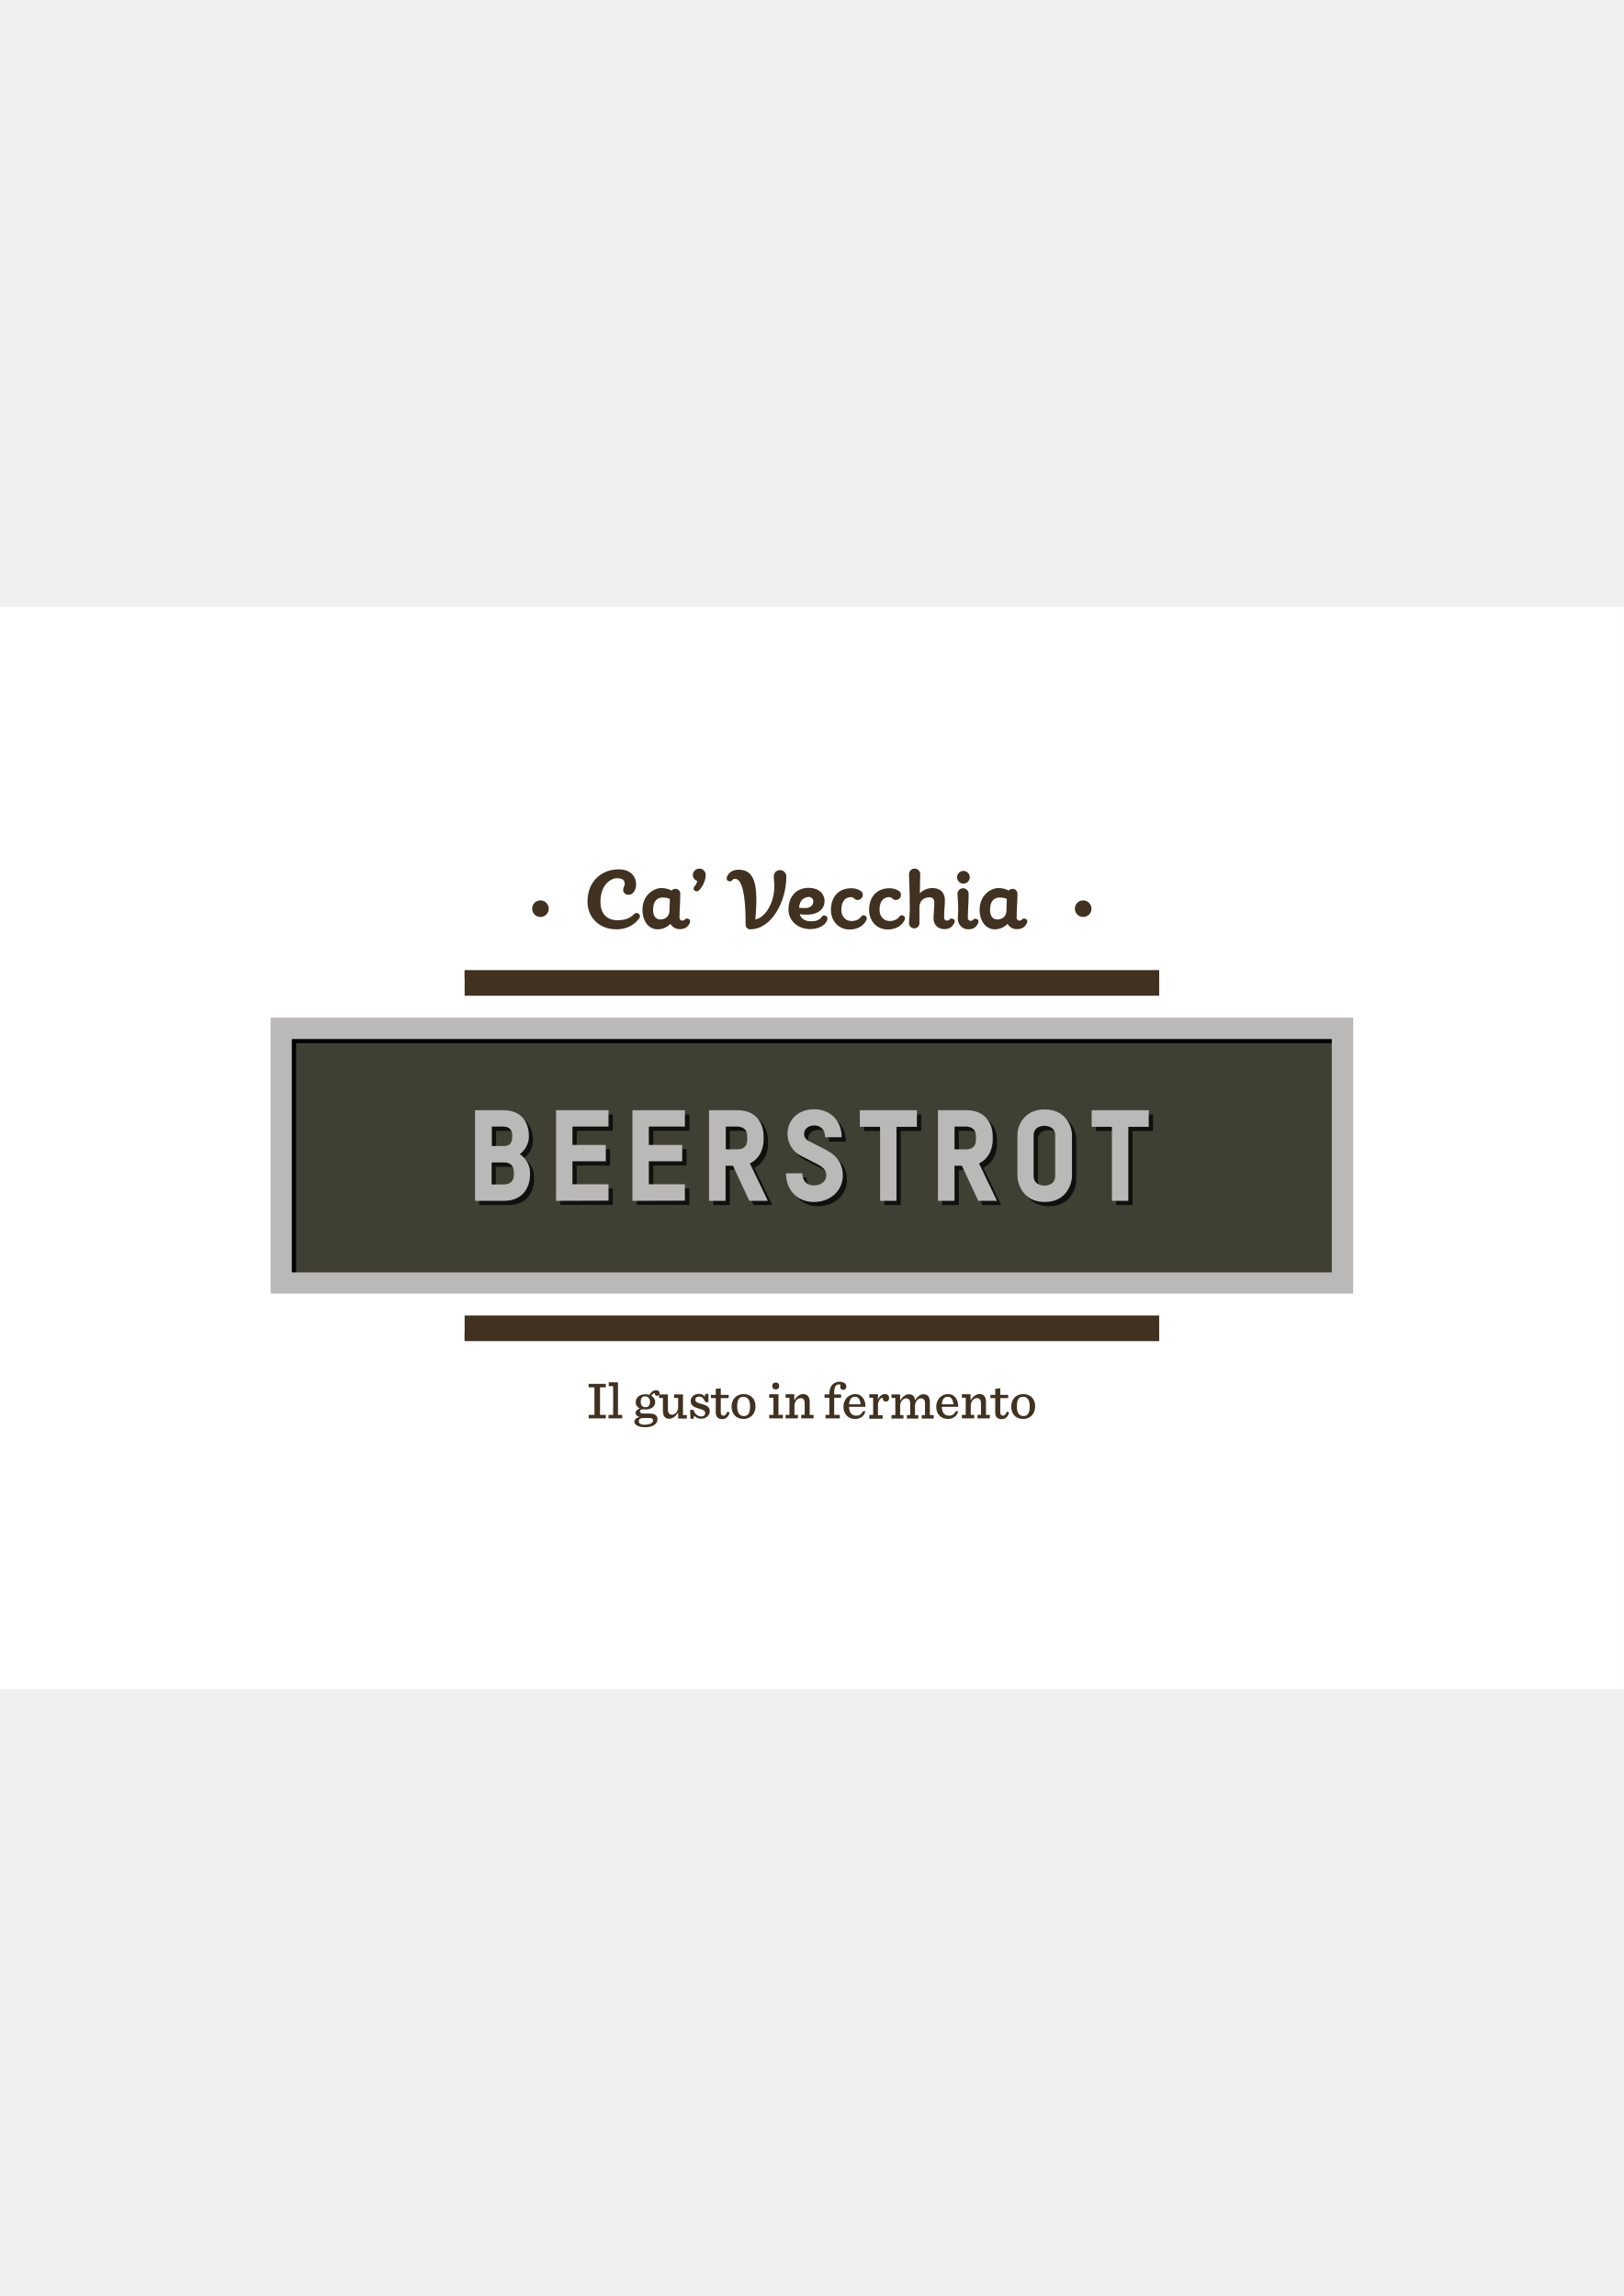
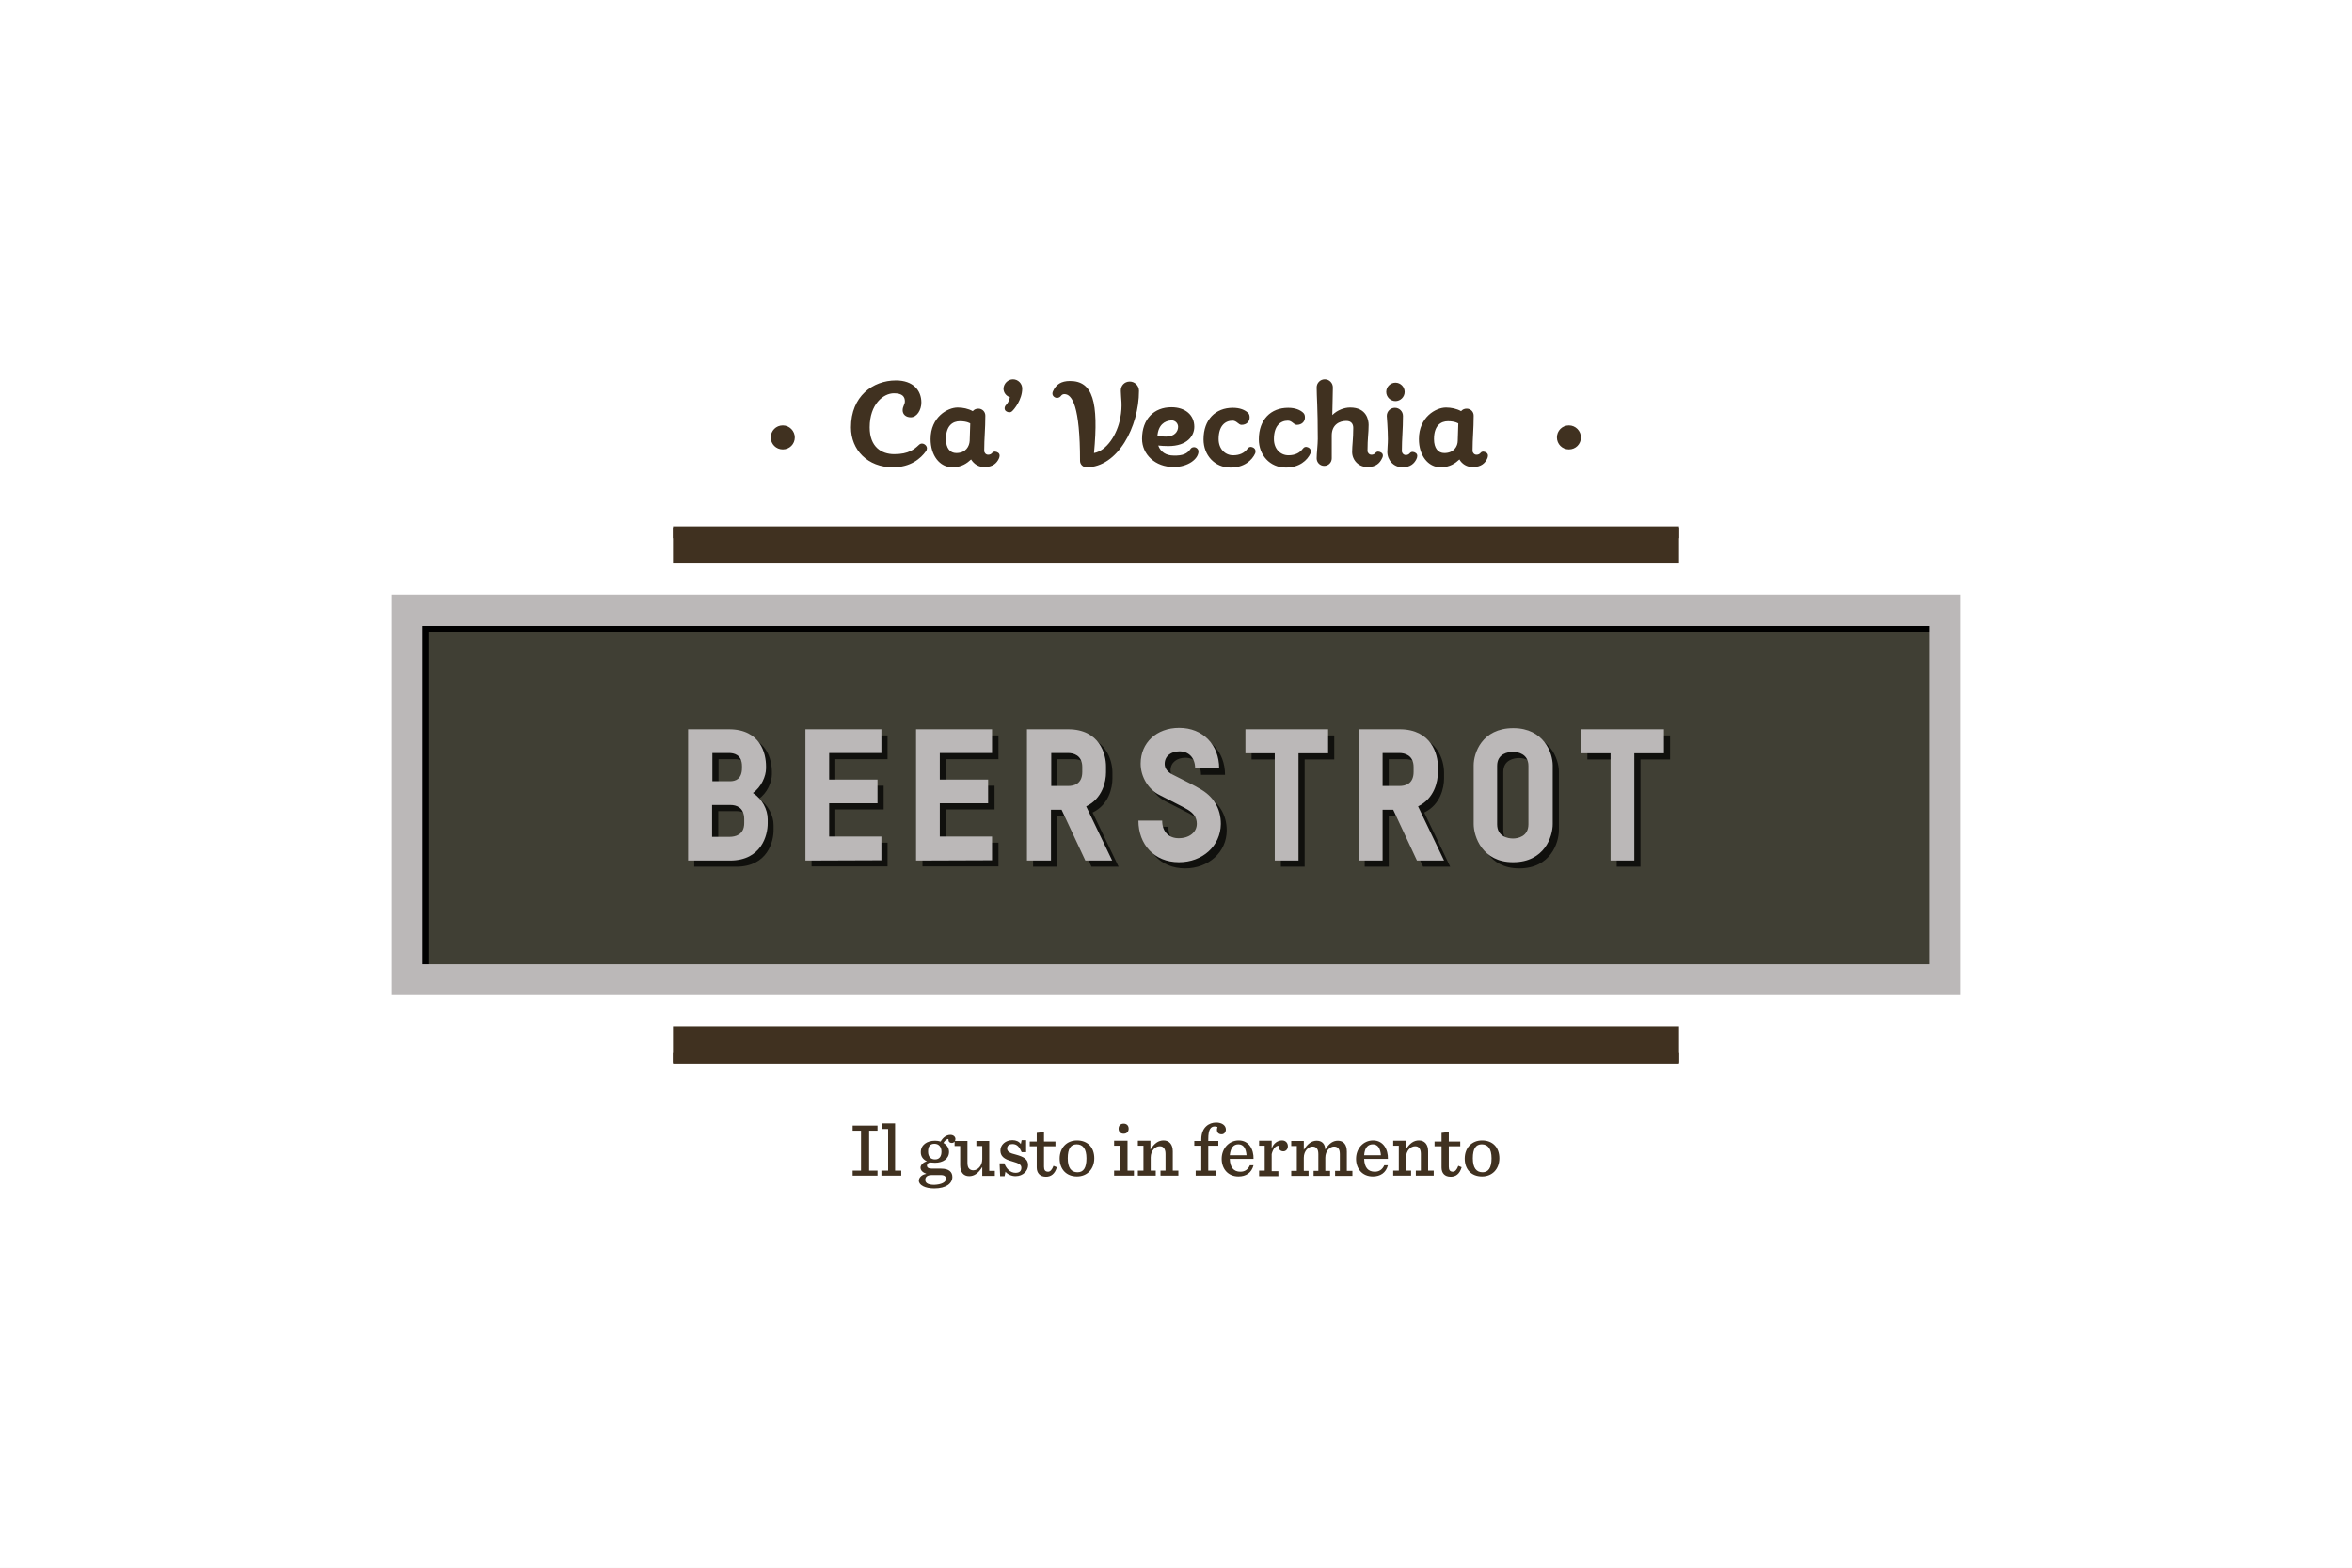
- <svg xmlns="http://www.w3.org/2000/svg" version="1.1" id="Layer_1" x="0px" y="0px" viewBox="0 0 841.9 1190.6" enable-background="new 0 0 841.9 1190.6" xml:space="preserve">
-   <path fill="#FFFFFF" d="M0,314.6h841.9v561.3H0V314.6z" />
-   <g>
-     <path fill="none" stroke="#403120" stroke-width="13.281" d="M240.9,509.7H601" />
-     <path fill="none" stroke="#403120" stroke-width="3.765" d="M240.9,505.4H601" />
-     <path fill="none" stroke="#403120" stroke-width="13.281" d="M601,688.8H240.9" />
-     <path fill="none" stroke="#403120" stroke-width="3.765" d="M601,693.2H240.9" />
+ <svg xmlns="http://www.w3.org/2000/svg" viewBox="0 314.6 841.9 561.3" enable-background="new 0 314.6 841.9 561.3">
+   <path fill="#fff" d="M0 314.6h841.9v561.3H0z" />
+   <g fill="none" stroke="#403120">
+     <path stroke-width="13.281" d="M240.9 509.7H601" />
+     <path stroke-width="3.765" d="M240.9 505.4H601" />
+     <path stroke-width="13.281" d="M601 688.8H240.9" />
+     <path stroke-width="3.765" d="M601 693.2H240.9" />
  </g>
-   <path fill="#403F34" d="M145.8,533.3h550.3v132.1H145.8V533.3z" />
-   <path d="M153.5,660.5V540.9h538.3v-11H142.5v130.5L153.5,660.5z" />
-   <path fill="#BBB8B8" d="M701.6,670.8H140.3V527.7h561.3V670.8z M151.3,659.8h539.2V538.8H151.3V659.8z" />
-   <g opacity="0.75">
-     <path d="M263.5,624.9h-15v-47h14.6c11.4,0,13.2,8.8,13.2,13.1v0.8c0,2.8-1.7,6.8-4.7,8.8c3.3,2.1,5.3,5.9,5.3,9.4v1.5   C277,615.8,274.8,624.9,263.5,624.9L263.5,624.9z M267.8,591.1c0-4.2-3-4.7-4.7-4.7h-5.9v10.1h6.4c1.9,0,4.3-0.7,4.3-4.8   L267.8,591.1L267.8,591.1z M268.6,610.1c0-4.3-2.9-5.1-4.9-5.1h-6.6v11.4h6.3c1.8,0,5.2-0.6,5.2-4.9L268.6,610.1L268.6,610.1z    M290.5,624.9v-47h27.2v8.5H299v9.5h17.3v8.5H299v11.9h18.7v8.5H290.5L290.5,624.9z M330.2,624.9v-47h27.2v8.5h-18.7v9.5H356v8.5   h-17.3v11.9h18.7v8.5H330.2L330.2,624.9z M390.7,624.9l-8.5-18.2h-3.8v18.2h-8.6v-47h14.7c11.4,0,13.7,9,13.7,13.3v2.1   c0,3.4-1.3,9.4-7.1,12.2l9.3,19.4H390.7L390.7,624.9z M389.5,591.4c0-4.3-3.3-5-5.1-5h-6v11.8h6.1c1.8,0,5-0.6,5-5L389.5,591.4   L389.5,591.4z M424.2,625.5c-8.8,0-14.5-6.4-14.5-14.9h8.5c0,4.1,2.5,6.4,5.9,6.4c3.9,0,6.5-2.2,6.5-5.2c0-2.4-1.4-3.9-3.2-5   c-1.8-1.1-5-2.6-10.2-5.3c-3.8-1.9-6.8-6.3-6.8-11.2c0-7.5,5.7-12.8,13.8-12.8c8.5,0,14.3,6.1,14.3,14.5h-8.6   c0-3.9-2.4-6.1-5.6-6.1c-2.9,0-5.3,1.6-5.3,4.5c0,1.6,1,2.9,2.8,3.8c5.7,2.9,7.8,3.9,9.6,5c5,2.7,7.7,7.1,7.7,12.7   C439.1,619.7,432.6,625.5,424.2,625.5L424.2,625.5z M467,586.5v38.4h-8.5v-38.4H448v-8.6h29.6v8.6H467z M509.4,624.9l-8.5-18.2   h-3.8v18.2h-8.6v-47h14.7c11.4,0,13.7,9,13.7,13.3v2.1c0,3.4-1.3,9.4-7.1,12.2l9.3,19.4H509.4L509.4,624.9z M508.2,591.4   c0-4.3-3.3-5-5.1-5h-6v11.8h6.1c1.8,0,5-0.6,5-5L508.2,591.4L508.2,591.4z M543.8,625.5c-11,0-14.1-9.2-14.1-13.7v-21   c0-4.3,2.9-13.3,14.2-13.3c10.9,0,14.1,8.9,14.1,13.3v21C558,616.4,555,625.5,543.8,625.5z M549.3,591c0-4.3-3.8-5-5.5-5   c-1.8,0-5.7,0.6-5.7,5v20.9c0,4.4,3.8,5.1,5.7,5.1c1.7,0,5.5-0.7,5.5-5.1V591z M587.2,586.5v38.4h-8.5v-38.4h-10.5v-8.6h29.6v8.6   H587.2z" />
+   <path fill="#403F34" d="M145.8 533.3h550.3v132.1H145.8z" />
+   <path d="M153.5 660.5V540.9h538.3V530H142.5v130.5z" />
+   <path fill="#BBB8B8" d="M701.6 670.8H140.3V527.7h561.3v143.1zm-550.3-11h539.2v-121H151.3v121z" />
+   <g opacity=".75">
+     <path d="M263.5 624.9h-15v-47h14.6c11.4 0 13.2 8.8 13.2 13.1v.8c0 2.8-1.7 6.8-4.7 8.8 3.3 2.1 5.3 5.9 5.3 9.4v1.5c.1 4.3-2.1 13.4-13.4 13.4zm4.3-33.8c0-4.2-3-4.7-4.7-4.7h-5.9v10.1h6.4c1.9 0 4.3-.7 4.3-4.8l-.1-.6zm.8 19c0-4.3-2.9-5.1-4.9-5.1h-6.6v11.4h6.3c1.8 0 5.2-.6 5.2-4.9v-1.4zM290.5 624.9v-47h27.2v8.5H299v9.5h17.3v8.5H299v11.9h18.7v8.5h-27.2v.1zM330.2 624.9v-47h27.2v8.5h-18.7v9.5H356v8.5h-17.3v11.9h18.7v8.5h-27.2v.1zM390.7 624.9l-8.5-18.2h-3.8v18.2h-8.6v-47h14.7c11.4 0 13.7 9 13.7 13.3v2.1c0 3.4-1.3 9.4-7.1 12.2l9.3 19.4h-9.7zm-1.2-33.5c0-4.3-3.3-5-5.1-5h-6v11.8h6.1c1.8 0 5-.6 5-5v-1.8zM424.2 625.5c-8.8 0-14.5-6.4-14.5-14.9h8.5c0 4.1 2.5 6.4 5.9 6.4 3.9 0 6.5-2.2 6.5-5.2 0-2.4-1.4-3.9-3.2-5-1.8-1.1-5-2.6-10.2-5.3-3.8-1.9-6.8-6.3-6.8-11.2 0-7.5 5.7-12.8 13.8-12.8 8.5 0 14.3 6.1 14.3 14.5h-8.6c0-3.9-2.4-6.1-5.6-6.1-2.9 0-5.3 1.6-5.3 4.5 0 1.6 1 2.9 2.8 3.8 5.7 2.9 7.8 3.9 9.6 5 5 2.7 7.7 7.1 7.7 12.7 0 7.8-6.5 13.6-14.9 13.6zM467 586.5v38.4h-8.5v-38.4H448v-8.6h29.6v8.6H467zM509.4 624.9l-8.5-18.2h-3.8v18.2h-8.6v-47h14.7c11.4 0 13.7 9 13.7 13.3v2.1c0 3.4-1.3 9.4-7.1 12.2l9.3 19.4h-9.7zm-1.2-33.5c0-4.3-3.3-5-5.1-5h-6v11.8h6.1c1.8 0 5-.6 5-5v-1.8zM543.8 625.5c-11 0-14.1-9.2-14.1-13.7v-21c0-4.3 2.9-13.3 14.2-13.3 10.9 0 14.1 8.9 14.1 13.3v21c0 4.6-3 13.7-14.2 13.7zm5.5-34.5c0-4.3-3.8-5-5.5-5-1.8 0-5.7.6-5.7 5v20.9c0 4.4 3.8 5.1 5.7 5.1 1.7 0 5.5-.7 5.5-5.1V591zM587.2 586.5v38.4h-8.5v-38.4h-10.5v-8.6h29.6v8.6h-10.6z" />
  </g>
-   <g>
-     <path fill="#BBB8B8" d="M261.3,622.7h-15v-47h14.6c11.4,0,13.3,8.8,13.3,13.2v0.8c0,2.8-1.7,6.7-4.7,8.8c3.3,2.1,5.3,5.9,5.3,9.4   v1.5C274.8,613.6,272.6,622.7,261.3,622.7z M265.6,588.9c0-4.2-3-4.7-4.7-4.7h-5.9v10.1h6.3c1.9,0,4.3-0.7,4.3-4.8L265.6,588.9   L265.6,588.9z M266.4,607.9c0-4.3-2.9-5.1-4.9-5.1h-6.6v11.4h6.3c1.8,0,5.2-0.6,5.2-4.9L266.4,607.9L266.4,607.9z M288.3,622.7v-47   h27.2v8.5h-18.7v9.5h17.3v8.5h-17.3v11.9h18.7v8.5L288.3,622.7L288.3,622.7z M327.9,622.7v-47h27.2v8.5h-18.7v9.5h17.3v8.5h-17.3   v11.9h18.7v8.5L327.9,622.7L327.9,622.7z M388.5,622.7l-8.5-18.2h-3.8v18.2h-8.6v-47h14.7c11.4,0,13.6,9,13.6,13.3v2.1   c0,3.4-1.3,9.4-7.1,12.2l9.3,19.4L388.5,622.7L388.5,622.7z M387.4,589.2c0-4.3-3.3-5-5.1-5h-6V596h6.1c1.8,0,5-0.6,5-5   L387.4,589.2L387.4,589.2z M422,623.3c-8.8,0-14.5-6.4-14.5-14.9h8.5c0,4.1,2.5,6.3,5.9,6.3c3.9,0,6.5-2.2,6.5-5.2   c0-2.4-1.4-3.9-3.2-5c-1.8-1.1-5-2.6-10.2-5.3c-3.8-1.9-6.7-6.3-6.7-11.2c0-7.5,5.7-12.8,13.8-12.8c8.5,0,14.3,6.1,14.3,14.5h-8.6   c0-3.9-2.4-6.1-5.6-6.1c-2.9,0-5.3,1.6-5.3,4.5c0,1.6,1,2.9,2.8,3.8c5.7,2.9,7.8,3.9,9.6,5c5,2.7,7.7,7.1,7.7,12.7   C436.9,617.6,430.4,623.3,422,623.3z M464.8,584.3v38.4h-8.5v-38.4h-10.5v-8.6h29.6v8.6H464.8z M507.2,622.7l-8.5-18.2h-3.8v18.2   h-8.6v-47H501c11.4,0,13.7,9,13.7,13.3v2.1c0,3.4-1.3,9.4-7.1,12.2l9.3,19.4L507.2,622.7L507.2,622.7z M506,589.2   c0-4.3-3.3-5-5.1-5h-6V596h6.1c1.8,0,5-0.6,5-5L506,589.2L506,589.2z M541.6,623.3c-11,0-14.1-9.2-14.1-13.7v-21   c0-4.3,2.9-13.3,14.2-13.3c10.9,0,14.1,8.9,14.1,13.3v21C555.8,614.2,552.8,623.3,541.6,623.3z M547.1,588.8c0-4.3-3.8-5-5.5-5   c-1.8,0-5.7,0.6-5.7,5v20.9c0,4.4,3.8,5.1,5.7,5.1c1.7,0,5.5-0.7,5.5-5.1V588.8z M585,584.3v38.4h-8.5v-38.4H566v-8.6h29.6v8.6H585   z" />
+   <g fill="#BBB8B8">
+     <path d="M261.3 622.7h-15v-47h14.6c11.4 0 13.3 8.8 13.3 13.2v.8c0 2.8-1.7 6.7-4.7 8.8 3.3 2.1 5.3 5.9 5.3 9.4v1.5c0 4.2-2.2 13.3-13.5 13.3zm4.3-33.8c0-4.2-3-4.7-4.7-4.7H255v10.1h6.3c1.9 0 4.3-.7 4.3-4.8v-.6zm.8 19c0-4.3-2.9-5.1-4.9-5.1h-6.6v11.4h6.3c1.8 0 5.2-.6 5.2-4.9v-1.4zM288.3 622.7v-47h27.2v8.5h-18.7v9.5h17.3v8.5h-17.3v11.9h18.7v8.5l-27.2.1zM327.9 622.7v-47h27.2v8.5h-18.7v9.5h17.3v8.5h-17.3v11.9h18.7v8.5l-27.2.1zM388.5 622.7l-8.5-18.2h-3.8v18.2h-8.6v-47h14.7c11.4 0 13.6 9 13.6 13.3v2.1c0 3.4-1.3 9.4-7.1 12.2l9.3 19.4h-9.6zm-1.1-33.5c0-4.3-3.3-5-5.1-5h-6V596h6.1c1.8 0 5-.6 5-5v-1.8zM422 623.3c-8.8 0-14.5-6.4-14.5-14.9h8.5c0 4.1 2.5 6.3 5.9 6.3 3.9 0 6.5-2.2 6.5-5.2 0-2.4-1.4-3.9-3.2-5-1.8-1.1-5-2.6-10.2-5.3-3.8-1.9-6.7-6.3-6.7-11.2 0-7.5 5.7-12.8 13.8-12.8 8.5 0 14.3 6.1 14.3 14.5h-8.6c0-3.9-2.4-6.1-5.6-6.1-2.9 0-5.3 1.6-5.3 4.5 0 1.6 1 2.9 2.8 3.8 5.7 2.9 7.8 3.9 9.6 5 5 2.7 7.7 7.1 7.7 12.7-.1 7.9-6.6 13.7-15 13.7zM464.8 584.3v38.4h-8.5v-38.4h-10.5v-8.6h29.6v8.6h-10.6zM507.2 622.7l-8.5-18.2h-3.8v18.2h-8.6v-47H501c11.4 0 13.7 9 13.7 13.3v2.1c0 3.4-1.3 9.4-7.1 12.2l9.3 19.4h-9.7zm-1.2-33.5c0-4.3-3.3-5-5.1-5h-6V596h6.1c1.8 0 5-.6 5-5v-1.8zM541.6 623.3c-11 0-14.1-9.2-14.1-13.7v-21c0-4.3 2.9-13.3 14.2-13.3 10.9 0 14.1 8.9 14.1 13.3v21c0 4.6-3 13.7-14.2 13.7zm5.5-34.5c0-4.3-3.8-5-5.5-5-1.8 0-5.7.6-5.7 5v20.9c0 4.4 3.8 5.1 5.7 5.1 1.7 0 5.5-.7 5.5-5.1v-20.9zM585 584.3v38.4h-8.5v-38.4H566v-8.6h29.6v8.6H585z" />
  </g>
-   <g>
-     <path fill="#403120" d="M304.6,467.6c0-11.1,7.8-16.8,16.1-16.8c6.2,0,9.1,3.6,9.1,7.9c0,2.7-1.6,5.3-3.8,5.3   c-1.8,0-2.9-1.1-2.9-2.5s0.8-2.1,0.8-3.2c0-1.6-0.8-2.9-3.9-2.9c-3.8,0-8.7,3.9-8.7,12.2c0,7,4.2,9.6,8.8,9.6   c5.2,0,7.2-1.8,8.8-3.3c0.3-0.3,0.7-0.5,1.1-0.5c0.9,0,1.8,0.8,1.8,1.7c0,0.3-0.1,0.7-0.4,1.1c-1.8,2.5-5.4,5.7-11.8,5.7   C310.6,481.9,304.6,475.7,304.6,467.6L304.6,467.6z M347.6,479.1c-1.4,1.3-3.4,2.8-6.7,2.8c-4.6,0-7.8-4.3-7.8-10.1   c0-7.9,6.1-11.3,9.7-11.3c1.8,0,3.8,0.4,5.4,1.3c0.5-0.6,1.2-0.9,2-0.9c1.4,0,2.5,1.1,2.5,2.5c0,5-0.4,7.9-0.4,12.6   c0,0.7,0.6,1.4,1.4,1.4c0.6,0,1.1-0.2,1.5-0.7c0.5-0.6,1.4-0.5,2.1,0c0.7,0.5,0.6,1.4,0.2,2.2c-0.7,1.4-2,2.9-5,2.9   C350.3,481.9,348.6,480.7,347.6,479.1L347.6,479.1z M347.1,472.4l0.2-6.2c0,0-1.1-0.8-3.7-0.8c-2.5,0-5,1.5-5,6.4   c0,3.3,1.5,5,3.7,5C345.8,476.8,347,474.3,347.1,472.4z M362.6,450.4c1.8,0,3.3,1.5,3.3,3.3c0,4-2.9,7.5-3.6,8.1   c-0.6,0.6-1.5,0.5-2.2,0c-0.7-0.5-0.6-1.6,0-2.2c0.4-0.4,1.1-1.3,1.4-2.8c-1.3-0.4-2.3-1.6-2.3-3.1   C359.3,451.9,360.8,450.4,362.6,450.4z M404.4,451.2c1.8,0,3.3,1.5,3.3,3.3c0,12.9-7.6,27.4-18.8,27.4c-1.2,0-2.3-1-2.3-2.3   c0-19.5-2.8-23.9-5.6-23.9c-0.5,0-0.9,0.2-1.2,0.6c-0.5,0.7-1.5,1-2.3,0.5c-0.7-0.4-1-1.2-0.6-2.1c1.1-2.5,3-3.7,6.1-3.7   c8.2,0,10.3,7.5,8.6,25.8c4.5-0.8,8.3-6.6,9.4-12.5c0.9-4.6,0.2-7.3,0.2-9.7C401.1,452.7,402.5,451.2,404.4,451.2z M426.1,475.4   c0.3-0.5,0.8-0.7,1.3-0.7c0.9,0,1.6,0.8,1.6,1.5c0,2.7-3.7,5.6-8.9,5.6c-6.6,0-11.3-4.5-11.3-10.1c0-7.1,4.3-11.3,10.5-11.3   c5,0,8.2,2.8,8.2,7c0,3.2-2.5,6.9-9.3,6.9c-1.4,0-2.6-0.1-3.6-0.2c0.8,2.3,2.8,3.6,5.5,3.6C423.4,477.8,425,477,426.1,475.4   L426.1,475.4z M414.3,470.7c0.7,0.1,1.8,0.2,3.1,0.2c2.9,0,4.3-1.7,4.3-3.5c0-1.3-1.1-2.3-2.3-2.3   C416.8,465.2,414.6,466.8,414.3,470.7L414.3,470.7z M446.5,475.3c0.5-0.7,1.2-0.9,2-0.5c0.8,0.4,1.1,1.1,0.8,2.1   c-1.1,2.5-4,5.1-8.8,5.1c-5.8,0-9.7-4.5-9.7-10.1c0-7.1,4.3-11.3,10.5-11.3c2.6,0,4.3,0.8,5.3,1.7c0.6,0.5,0.7,1.1,0.7,1.8   c0,1.4-1.1,2.6-2.9,2.6c-1.1,0-1.7-1.5-3.2-1.5c-2.7,0-5,1.9-5,6.6c0,3.5,2.3,5.8,5.2,5.8C443.7,477.6,445.4,476.8,446.5,475.3   L446.5,475.3z M466.3,475.3c0.5-0.7,1.2-0.9,2-0.5c0.8,0.4,1.1,1.1,0.8,2.1c-1.1,2.5-4,5.1-8.8,5.1c-5.8,0-9.7-4.5-9.7-10.1   c0-7.1,4.3-11.3,10.5-11.3c2.6,0,4.3,0.8,5.3,1.7c0.6,0.5,0.7,1.1,0.7,1.8c0,1.4-1.1,2.6-2.9,2.6c-1.1,0-1.7-1.5-3.2-1.5   c-2.7,0-5,1.9-5,6.6c0,3.5,2.3,5.8,5.2,5.8C463.5,477.6,465.2,476.8,466.3,475.3L466.3,475.3z M484,476.4c0-2.3,0.4-4.6,0.4-8.6   c0-1.3-0.6-2.5-2.5-2.5c-2.4,0-5.2,1.3-5.2,5.2v8.2c0,1.5-1.2,2.7-2.7,2.7c-1.5,0-2.7-1.2-2.7-2.7c0-1.8,0.4-5,0.4-7   c0-11.3-0.4-15.1-0.4-18.4c0-1.6,1.3-2.9,2.9-2.9s2.9,1.3,2.9,2.9c0,3.2-0.2,7-0.2,9.9c1.8-1.8,4.3-2.7,6.4-2.7   c5.9,0,6.6,4.5,6.6,6.2c0,3.1-0.4,4.6-0.4,9.3c0,0.7,0.6,1.4,1.4,1.4c0.6,0,1.1-0.2,1.5-0.7c0.5-0.6,1.4-0.5,2.1,0   c0.7,0.5,0.6,1.4,0.1,2.2c-0.7,1.4-2,2.9-5,2.9C486.4,481.9,484,479.4,484,476.4L484,476.4z M499.5,451.6c1.8,0,3.3,1.5,3.3,3.3   s-1.5,3.3-3.3,3.3c-1.8,0-3.3-1.5-3.3-3.3S497.7,451.6,499.5,451.6z M496.6,476.4c0-1.4,0.2-2.7,0.2-4.6c0-3.3-0.4-8.3-0.4-8.3   c0-1.6,1.3-2.9,2.9-2.9c1.6,0,2.9,1.3,2.9,2.9c0,5-0.4,7.9-0.4,12.6c0,0.7,0.6,1.4,1.4,1.4c0.6,0,1.1-0.2,1.5-0.7   c0.5-0.6,1.4-0.5,2.1,0c0.7,0.5,0.6,1.4,0.2,2.2c-0.7,1.4-2,2.9-5,2.9C498.9,481.9,496.6,479.4,496.6,476.4L496.6,476.4z    M522.4,479.1c-1.4,1.3-3.4,2.8-6.7,2.8c-4.6,0-7.8-4.3-7.8-10.1c0-7.9,6.1-11.3,9.7-11.3c1.8,0,3.8,0.4,5.4,1.3   c0.5-0.6,1.2-0.9,2-0.9c1.4,0,2.5,1.1,2.5,2.5c0,5-0.4,7.9-0.4,12.6c0,0.7,0.6,1.4,1.4,1.4c0.6,0,1.1-0.2,1.5-0.7   c0.5-0.6,1.4-0.5,2.1,0s0.6,1.4,0.2,2.2c-0.7,1.4-2,2.9-5,2.9C525.1,481.9,523.3,480.7,522.4,479.1L522.4,479.1z M521.8,472.4   l0.2-6.2c0,0-1.1-0.8-3.7-0.8c-2.5,0-5,1.5-5,6.4c0,3.3,1.5,5,3.7,5C520.5,476.8,521.8,474.3,521.8,472.4z M284.5,471.2   c0,2.4-1.9,4.3-4.3,4.3c-2.4,0-4.3-1.9-4.3-4.3c0-2.4,1.9-4.3,4.3-4.3C282.6,466.9,284.5,468.9,284.5,471.2z M565.9,471.2   c0,2.4-1.9,4.3-4.3,4.3c-2.4,0-4.3-1.9-4.3-4.3c0-2.4,1.9-4.3,4.3-4.3C564,466.9,565.9,468.9,565.9,471.2z" />
+   <g fill="#403120">
+     <path d="M304.6 467.6c0-11.1 7.8-16.8 16.1-16.8 6.2 0 9.1 3.6 9.1 7.9 0 2.7-1.6 5.3-3.8 5.3-1.8 0-2.9-1.1-2.9-2.5s.8-2.1.8-3.2c0-1.6-.8-2.9-3.9-2.9-3.8 0-8.7 3.9-8.7 12.2 0 7 4.2 9.6 8.8 9.6 5.2 0 7.2-1.8 8.8-3.3.3-.3.7-.5 1.1-.5.9 0 1.8.8 1.8 1.7 0 .3-.1.7-.4 1.1-1.8 2.5-5.4 5.7-11.8 5.7-9 0-15-6.2-15-14.3zM347.6 479.1c-1.4 1.3-3.4 2.8-6.7 2.8-4.6 0-7.8-4.3-7.8-10.1 0-7.9 6.1-11.3 9.7-11.3 1.8 0 3.8.4 5.4 1.3.5-.6 1.2-.9 2-.9 1.4 0 2.5 1.1 2.5 2.5 0 5-.4 7.9-.4 12.6 0 .7.6 1.4 1.4 1.4.6 0 1.1-.2 1.5-.7.5-.6 1.4-.5 2.1 0 .7.5.6 1.4.2 2.2-.7 1.4-2 2.9-5 2.9-2.2.1-3.9-1.1-4.9-2.7zm-.5-6.7l.2-6.2s-1.1-.8-3.7-.8c-2.5 0-5 1.5-5 6.4 0 3.3 1.5 5 3.7 5 3.5 0 4.7-2.5 4.8-4.4zM362.6 450.4c1.8 0 3.3 1.5 3.3 3.3 0 4-2.9 7.5-3.6 8.1-.6.6-1.5.5-2.2 0-.7-.5-.6-1.6 0-2.2.4-.4 1.1-1.3 1.4-2.8-1.3-.4-2.3-1.6-2.3-3.1.1-1.8 1.6-3.3 3.4-3.3zM404.4 451.2c1.8 0 3.3 1.5 3.3 3.3 0 12.9-7.6 27.4-18.8 27.4-1.2 0-2.3-1-2.3-2.3 0-19.5-2.8-23.9-5.6-23.9-.5 0-.9.2-1.2.6-.5.7-1.5 1-2.3.5-.7-.4-1-1.2-.6-2.1 1.1-2.5 3-3.7 6.1-3.7 8.2 0 10.3 7.5 8.6 25.8 4.5-.8 8.3-6.6 9.4-12.5.9-4.6.2-7.3.2-9.7-.1-1.9 1.3-3.4 3.2-3.4zM426.1 475.4c.3-.5.8-.7 1.3-.7.9 0 1.6.8 1.6 1.5 0 2.7-3.7 5.6-8.9 5.6-6.6 0-11.3-4.5-11.3-10.1 0-7.1 4.3-11.3 10.5-11.3 5 0 8.2 2.8 8.2 7 0 3.2-2.5 6.9-9.3 6.9-1.4 0-2.6-.1-3.6-.2.8 2.3 2.8 3.6 5.5 3.6 3.3.1 4.9-.7 6-2.3zm-11.8-4.7c.7.1 1.8.2 3.1.2 2.9 0 4.3-1.7 4.3-3.5 0-1.3-1.1-2.3-2.3-2.3-2.6.1-4.8 1.7-5.1 5.6zM446.5 475.3c.5-.7 1.2-.9 2-.5s1.1 1.1.8 2.1c-1.1 2.5-4 5.1-8.8 5.1-5.8 0-9.7-4.5-9.7-10.1 0-7.1 4.3-11.3 10.5-11.3 2.6 0 4.3.8 5.3 1.7.6.5.7 1.1.7 1.8 0 1.4-1.1 2.6-2.9 2.6-1.1 0-1.7-1.5-3.2-1.5-2.7 0-5 1.9-5 6.6 0 3.5 2.3 5.8 5.2 5.8 2.3 0 4-.8 5.1-2.3zM466.3 475.3c.5-.7 1.2-.9 2-.5s1.1 1.1.8 2.1c-1.1 2.5-4 5.1-8.8 5.1-5.8 0-9.7-4.5-9.7-10.1 0-7.1 4.3-11.3 10.5-11.3 2.6 0 4.3.8 5.3 1.7.6.5.7 1.1.7 1.8 0 1.4-1.1 2.6-2.9 2.6-1.1 0-1.7-1.5-3.2-1.5-2.7 0-5 1.9-5 6.6 0 3.5 2.3 5.8 5.2 5.8 2.3 0 4-.8 5.1-2.3zM484 476.4c0-2.3.4-4.6.4-8.6 0-1.3-.6-2.5-2.5-2.5-2.4 0-5.2 1.3-5.2 5.2v8.2c0 1.5-1.2 2.7-2.7 2.7-1.5 0-2.7-1.2-2.7-2.7 0-1.8.4-5 .4-7 0-11.3-.4-15.1-.4-18.4 0-1.6 1.3-2.9 2.9-2.9s2.9 1.3 2.9 2.9c0 3.2-.2 7-.2 9.9 1.8-1.8 4.3-2.7 6.4-2.7 5.9 0 6.6 4.5 6.6 6.2 0 3.1-.4 4.6-.4 9.3 0 .7.6 1.4 1.4 1.4.6 0 1.1-.2 1.5-.7.5-.6 1.4-.5 2.1 0 .7.5.6 1.4.1 2.2-.7 1.4-2 2.9-5 2.9-3.2.1-5.6-2.4-5.6-5.4zM499.5 451.6c1.8 0 3.3 1.5 3.3 3.3s-1.5 3.3-3.3 3.3c-1.8 0-3.3-1.5-3.3-3.3s1.5-3.3 3.3-3.3zm-2.9 24.8c0-1.4.2-2.7.2-4.6 0-3.3-.4-8.3-.4-8.3 0-1.6 1.3-2.9 2.9-2.9 1.6 0 2.9 1.3 2.9 2.9 0 5-.4 7.9-.4 12.6 0 .7.6 1.4 1.4 1.4.6 0 1.1-.2 1.5-.7.5-.6 1.4-.5 2.1 0 .7.5.6 1.4.2 2.2-.7 1.4-2 2.9-5 2.9-3.1 0-5.4-2.5-5.4-5.5zM522.4 479.1c-1.4 1.3-3.4 2.8-6.7 2.8-4.6 0-7.8-4.3-7.8-10.1 0-7.9 6.1-11.3 9.7-11.3 1.8 0 3.8.4 5.4 1.3.5-.6 1.2-.9 2-.9 1.4 0 2.5 1.1 2.5 2.5 0 5-.4 7.9-.4 12.6 0 .7.6 1.4 1.4 1.4.6 0 1.1-.2 1.5-.7.5-.6 1.4-.5 2.1 0s.6 1.4.2 2.2c-.7 1.4-2 2.9-5 2.9-2.2.1-4-1.1-4.9-2.7zm-.6-6.7l.2-6.2s-1.1-.8-3.7-.8c-2.5 0-5 1.5-5 6.4 0 3.3 1.5 5 3.7 5 3.5 0 4.8-2.5 4.8-4.4zM284.5 471.2c0 2.4-1.9 4.3-4.3 4.3s-4.3-1.9-4.3-4.3 1.9-4.3 4.3-4.3 4.3 2 4.3 4.3zM565.9 471.2c0 2.4-1.9 4.3-4.3 4.3s-4.3-1.9-4.3-4.3 1.9-4.3 4.3-4.3 4.3 2 4.3 4.3z" />
  </g>
-   <g>
-     <path fill="#403120" d="M305.2,733.7h3v-14.3h-3v-1.8h8.9v1.8h-3v14.3h3v1.8h-8.9V733.7z M315.6,733.7h2.3v-14.9h-2.3v-2h4.8v16.9   h2.2v1.8h-7.1V733.7z M334.7,730.9c-0.6,0-1.1-0.1-1.6-0.1c-0.9,0-1.3,0.6-1.3,1.1c0,0.7,0.5,1.1,1.8,1.1h3.3c2.9,0,4,1.3,4,3   c0,2.2-2.1,4.1-6.5,4.1c-3.3,0-5.5-1.2-5.5-2.8c0-1.1,1.1-2.2,2.6-2.4v-0.1c-1.4-0.5-2-1.3-2-2.2c0-0.9,1.1-2,2.3-2.2   c-1.4-0.7-2.2-1.7-2.2-3.3c0-2.6,2.2-4.1,5.1-4.1c0.7,0,1.4,0.1,2,0.3c0.8-1.4,2-2.4,3.5-2.4c1.1,0,1.8,0.7,1.8,1.5   c0,0.7-0.5,1.4-1.3,1.4c-0.7,0-1.2-0.4-1.2-1.1c0-0.1,0-0.2,0-0.3c-0.5-0.1-1.3,0.5-1.8,1.4c1.2,0.7,2,1.8,2,3.2   C339.7,729.5,337.5,730.9,334.7,730.9L334.7,730.9z M338.6,736.7c0-0.9-0.5-1.4-1.9-1.4h-3.1c-1.6,0-2.4,0.6-2.4,1.7   c0,0.9,0.6,1.8,3.2,1.8C336.9,738.7,338.6,737.9,338.6,736.7z M337,726.9c0-1.6-0.9-2.8-2.5-2.8c-1.5,0-2.3,0.8-2.3,2.8   c0,1.9,1,2.8,2.5,2.8C336.2,729.7,337,728.7,337,726.9z M343.7,731.8v-6.9h-2v-1.8h4.6v7.8c0,1,0.2,1.8,0.7,2.2   c0.3,0.3,0.8,0.5,1.4,0.5c1.5,0,3.2-1.5,3.2-4v-4.7h-2.1v-1.8h4.6v10.7h2v1.8h-4.5v-3.2c-1.4,2.3-2.9,3.3-4.7,3.3   C344.9,735.7,343.7,734.3,343.7,731.8z M357.8,731.1h1.7c0.7,2,2.2,3.4,4,3.4c1.5,0,2.1-0.7,2.1-1.8c0-1.1-0.8-1.6-3.3-2.3   c-3-0.8-4.2-1.9-4.2-3.9c0-2,1.8-3.7,4.3-3.7c1.3,0,2.4,0.5,3,1.4l0.3-1.4h1.6v4.3h-1.6c-0.8-1.8-1.6-2.9-3.3-2.9   c-1,0-1.9,0.5-1.9,1.6c0,1.1,1,1.7,3.2,2.2c2.9,0.8,4.3,1.7,4.3,3.8c0,1.9-1.7,3.9-4.5,3.9c-1.5,0-2.9-0.7-3.6-1.6l-0.3,1.6h-1.6   L357.8,731.1L357.8,731.1z M373.7,719.9v3.4h4.1v1.7h-4.1v7.3c0,1.2,0.4,1.8,1.5,1.8c0.7,0,1.4-0.7,1.9-2.1l1.2,0.5   c-0.7,2.4-2.1,3.4-3.9,3.4c-2.1,0-3.3-1.3-3.3-3.3v-7.6h-2.5v-1.7h2.5v-3.1L373.7,719.9L373.7,719.9z M379.3,729.4   c0-3.8,2.5-6.5,6.2-6.5c3.9,0,6.2,2.6,6.2,6.4c0,3.8-2.5,6.5-6.2,6.5C381.7,735.8,379.3,733.2,379.3,729.4z M388.9,729.3   c0-3.4-1.3-5-3.5-5c-2.1,0-3.2,1.5-3.2,5s1.3,5,3.5,5C387.8,734.3,388.9,732.8,388.9,729.3z M398.8,733.7h2.2v-8.9h-2.2v-1.8h4.8   v10.7h2.3v1.8h-7.1L398.8,733.7L398.8,733.7z M400.4,718.7c0-1.1,0.7-1.8,1.8-1.8c1.1,0,1.8,0.7,1.8,1.8c0,1.1-0.7,1.8-1.8,1.8   C401.1,720.5,400.4,719.8,400.4,718.7z M407.3,733.7h2v-8.9h-2v-1.8h4.5v3.2c1.4-2.3,2.9-3.3,4.7-3.3c2,0,3.3,1.4,3.3,3.9v6.9h2   v1.8h-6.4v-1.8h1.8v-6c0-0.9-0.2-1.7-0.7-2.2c-0.4-0.4-0.8-0.5-1.4-0.5c-1.5,0-3.2,1.5-3.2,4v4.7h1.8v1.8h-6.4L407.3,733.7   L407.3,733.7z M428,733.7h2v-8.9h-2.5v-1.7h2.5v-0.6c0-4.3,2.8-6,5.3-6c2.2,0,3.5,1.1,3.5,2.5c0,0.9-0.6,1.7-1.5,1.7   c-1,0-1.7-0.5-1.7-1.7c0-0.2,0.1-0.6,0.2-0.9c-0.2-0.1-0.5-0.2-1-0.2c-1.4,0-2.3,1-2.3,4.5v0.7h3.6v1.7h-3.6v8.9h2.9v1.8H428V733.7   z M440.2,729.5c0.1,3.1,1.4,4.6,3.8,4.6c1.5,0,2.7-0.7,3.4-2.3h1.3c-0.7,2.7-2.7,4-5.4,4c-3.8,0-6-2.8-6-6.3c0-3.7,2.6-6.6,6.1-6.6   c3.7,0,5.4,3.3,5.3,6.6L440.2,729.5L440.2,729.5z M440.2,728.2h6c-0.2-2.3-1-3.9-2.9-3.9C441.6,724.3,440.5,725.4,440.2,728.2z    M450.7,733.7h2v-8.9h-2v-1.8h4.5v2.9c0.6-2.1,2.3-3,3.7-3c1.4,0,2.1,1,2.1,2.1c0,1-0.7,1.8-1.6,1.8c-1,0-1.7-0.6-1.7-1.6   c0-0.1,0-0.3,0-0.4c-1.2,0-2.1,1.3-2.5,3v6.1h2.4v1.8h-6.9L450.7,733.7L450.7,733.7z M478.9,723c2,0,3.2,1.4,3.2,3.9v6.9h2v1.8   h-6.2v-1.8h1.7v-6c0-1-0.2-1.8-0.7-2.2c-0.3-0.3-0.7-0.5-1.4-0.5c-1.4,0-3.1,1.5-3.1,4v4.7h1.7v1.8h-5.9v-1.8h1.7v-6   c0-1-0.2-1.8-0.7-2.2c-0.3-0.3-0.7-0.5-1.4-0.5c-1.4,0-3.1,1.5-3.1,4v4.7h1.7v1.8h-6.2v-1.8h2v-8.9h-2v-1.8h4.5v3.2   c1.4-2.3,2.9-3.3,4.6-3.3c1.8,0,3,1,3.1,3.2C475.8,723.8,477.3,723,478.9,723L478.9,723z M488.3,729.5c0.1,3.1,1.4,4.6,3.8,4.6   c1.5,0,2.7-0.7,3.4-2.3h1.3c-0.7,2.7-2.7,4-5.4,4c-3.8,0-6-2.8-6-6.3c0-3.7,2.6-6.6,6.1-6.6c3.7,0,5.4,3.3,5.3,6.6L488.3,729.5   L488.3,729.5z M488.3,728.2h6c-0.2-2.3-1-3.9-2.9-3.9C489.7,724.3,488.5,725.4,488.3,728.2z M498.7,733.7h2v-8.9h-2v-1.8h4.5v3.2   c1.4-2.3,2.9-3.3,4.7-3.3c2,0,3.3,1.4,3.3,3.9v6.9h2v1.8h-6.4v-1.8h1.8v-6c0-0.9-0.2-1.7-0.7-2.2c-0.4-0.4-0.8-0.5-1.4-0.5   c-1.5,0-3.2,1.5-3.2,4v4.7h1.8v1.8h-6.4L498.7,733.7L498.7,733.7z M518.6,719.9v3.4h4.1v1.7h-4.1v7.3c0,1.2,0.4,1.8,1.5,1.8   c0.7,0,1.4-0.7,1.9-2.1l1.2,0.5c-0.7,2.4-2.1,3.4-3.9,3.4c-2.2,0-3.3-1.3-3.3-3.3v-7.6h-2.5v-1.7h2.5v-3.1L518.6,719.9L518.6,719.9   z M524.3,729.4c0-3.8,2.5-6.5,6.2-6.5c3.9,0,6.2,2.6,6.2,6.4c0,3.8-2.5,6.5-6.2,6.5C526.6,735.8,524.3,733.2,524.3,729.4z    M533.9,729.3c0-3.4-1.3-5-3.5-5c-2.1,0-3.2,1.5-3.2,5s1.3,5,3.5,5C532.7,734.3,533.9,732.8,533.9,729.3z" />
+   <g fill="#403120">
+     <path d="M305.2 733.7h3v-14.3h-3v-1.8h8.9v1.8h-3v14.3h3v1.8h-8.9v-1.8zM315.6 733.7h2.3v-14.9h-2.3v-2h4.8v16.9h2.2v1.8h-7.1v-1.8zM334.7 730.9c-.6 0-1.1-.1-1.6-.1-.9 0-1.3.6-1.3 1.1 0 .7.5 1.1 1.8 1.1h3.3c2.9 0 4 1.3 4 3 0 2.2-2.1 4.1-6.5 4.1-3.3 0-5.5-1.2-5.5-2.8 0-1.1 1.1-2.2 2.6-2.4v-.1c-1.4-.5-2-1.3-2-2.2 0-.9 1.1-2 2.3-2.2-1.4-.7-2.2-1.7-2.2-3.3 0-2.6 2.2-4.1 5.1-4.1.7 0 1.4.1 2 .3.8-1.4 2-2.4 3.5-2.4 1.1 0 1.8.7 1.8 1.5 0 .7-.5 1.4-1.3 1.4-.7 0-1.2-.4-1.2-1.1v-.3c-.5-.1-1.3.5-1.8 1.4 1.2.7 2 1.8 2 3.2 0 2.5-2.2 3.9-5 3.9zm3.9 5.8c0-.9-.5-1.4-1.9-1.4h-3.1c-1.6 0-2.4.6-2.4 1.7 0 .9.6 1.8 3.2 1.8 2.5-.1 4.2-.9 4.2-2.1zm-1.6-9.8c0-1.6-.9-2.8-2.5-2.8-1.5 0-2.3.8-2.3 2.8 0 1.9 1 2.8 2.5 2.8s2.3-1 2.3-2.8zM343.7 731.8v-6.9h-2v-1.8h4.6v7.8c0 1 .2 1.8.7 2.2.3.3.8.5 1.4.5 1.5 0 3.2-1.5 3.2-4v-4.7h-2.1v-1.8h4.6v10.7h2v1.8h-4.5v-3.2c-1.4 2.3-2.9 3.3-4.7 3.3-2 0-3.2-1.4-3.2-3.9zM357.8 731.1h1.7c.7 2 2.2 3.4 4 3.4 1.5 0 2.1-.7 2.1-1.8s-.8-1.6-3.3-2.3c-3-.8-4.2-1.9-4.2-3.9s1.8-3.7 4.3-3.7c1.3 0 2.4.5 3 1.4l.3-1.4h1.6v4.3h-1.6c-.8-1.8-1.6-2.9-3.3-2.9-1 0-1.9.5-1.9 1.6s1 1.7 3.2 2.2c2.9.8 4.3 1.7 4.3 3.8 0 1.9-1.7 3.9-4.5 3.9-1.5 0-2.9-.7-3.6-1.6l-.3 1.6H358l-.2-4.6zM373.7 719.9v3.4h4.1v1.7h-4.1v7.3c0 1.2.4 1.8 1.5 1.8.7 0 1.4-.7 1.9-2.1l1.2.5c-.7 2.4-2.1 3.4-3.9 3.4-2.1 0-3.3-1.3-3.3-3.3V725h-2.5v-1.7h2.5v-3.1l2.6-.3zM379.3 729.4c0-3.8 2.5-6.5 6.2-6.5 3.9 0 6.2 2.6 6.2 6.4 0 3.8-2.5 6.5-6.2 6.5-3.8 0-6.2-2.6-6.2-6.4zm9.6-.1c0-3.4-1.3-5-3.5-5-2.1 0-3.2 1.5-3.2 5s1.3 5 3.5 5c2.1 0 3.2-1.5 3.2-5zM398.8 733.7h2.2v-8.9h-2.2V723h4.8v10.7h2.3v1.8h-7.1v-1.8zm1.6-15c0-1.1.7-1.8 1.8-1.8s1.8.7 1.8 1.8-.7 1.8-1.8 1.8-1.8-.7-1.8-1.8zM407.3 733.7h2v-8.9h-2V723h4.5v3.2c1.4-2.3 2.9-3.3 4.7-3.3 2 0 3.3 1.4 3.3 3.9v6.9h2v1.8h-6.4v-1.8h1.8v-6c0-.9-.2-1.7-.7-2.2-.4-.4-.8-.5-1.4-.5-1.5 0-3.2 1.5-3.2 4v4.7h1.8v1.8h-6.4v-1.8zM428 733.7h2v-8.9h-2.5v-1.7h2.5v-.6c0-4.3 2.8-6 5.3-6 2.2 0 3.5 1.1 3.5 2.5 0 .9-.6 1.7-1.5 1.7-1 0-1.7-.5-1.7-1.7 0-.2.1-.6.2-.9-.2-.1-.5-.2-1-.2-1.4 0-2.3 1-2.3 4.5v.7h3.6v1.7h-3.6v8.9h2.9v1.8H428v-1.8zM440.2 729.5c.1 3.1 1.4 4.6 3.8 4.6 1.5 0 2.7-.7 3.4-2.3h1.3c-.7 2.7-2.7 4-5.4 4-3.8 0-6-2.8-6-6.3 0-3.7 2.6-6.6 6.1-6.6 3.7 0 5.4 3.3 5.3 6.6h-8.5zm0-1.3h6c-.2-2.3-1-3.9-2.9-3.9-1.7 0-2.8 1.1-3.1 3.9zM450.7 733.7h2v-8.9h-2V723h4.5v2.9c.6-2.1 2.3-3 3.7-3 1.4 0 2.1 1 2.1 2.1 0 1-.7 1.8-1.6 1.8-1 0-1.7-.6-1.7-1.6v-.4c-1.2 0-2.1 1.3-2.5 3v6.1h2.4v1.8h-6.9v-2zM478.9 723c2 0 3.2 1.4 3.2 3.9v6.9h2v1.8h-6.2v-1.8h1.7v-6c0-1-.2-1.8-.7-2.2-.3-.3-.7-.5-1.4-.5-1.4 0-3.1 1.5-3.1 4v4.7h1.7v1.8h-5.9v-1.8h1.7v-6c0-1-.2-1.8-.7-2.2-.3-.3-.7-.5-1.4-.5-1.4 0-3.1 1.5-3.1 4v4.7h1.7v1.8h-6.2v-1.8h2v-8.9h-2v-1.8h4.5v3.2c1.4-2.3 2.9-3.3 4.6-3.3 1.8 0 3 1 3.1 3.2 1.4-2.4 2.9-3.2 4.5-3.2zM488.3 729.5c.1 3.1 1.4 4.6 3.8 4.6 1.5 0 2.7-.7 3.4-2.3h1.3c-.7 2.7-2.7 4-5.4 4-3.8 0-6-2.8-6-6.3 0-3.7 2.6-6.6 6.1-6.6 3.7 0 5.4 3.3 5.3 6.6h-8.5zm0-1.3h6c-.2-2.3-1-3.9-2.9-3.9-1.7 0-2.9 1.1-3.1 3.9zM498.7 733.7h2v-8.9h-2V723h4.5v3.2c1.4-2.3 2.9-3.3 4.7-3.3 2 0 3.3 1.4 3.3 3.9v6.9h2v1.8h-6.4v-1.8h1.8v-6c0-.9-.2-1.7-.7-2.2-.4-.4-.8-.5-1.4-.5-1.5 0-3.2 1.5-3.2 4v4.7h1.8v1.8h-6.4v-1.8zM518.6 719.9v3.4h4.1v1.7h-4.1v7.3c0 1.2.4 1.8 1.5 1.8.7 0 1.4-.7 1.9-2.1l1.2.5c-.7 2.4-2.1 3.4-3.9 3.4-2.2 0-3.3-1.3-3.3-3.3V725h-2.5v-1.7h2.5v-3.1l2.6-.3zM524.3 729.4c0-3.8 2.5-6.5 6.2-6.5 3.9 0 6.2 2.6 6.2 6.4 0 3.8-2.5 6.5-6.2 6.5-3.9 0-6.2-2.6-6.2-6.4zm9.6-.1c0-3.4-1.3-5-3.5-5-2.1 0-3.2 1.5-3.2 5s1.3 5 3.5 5c2 0 3.2-1.5 3.2-5z" />
  </g>
</svg>
